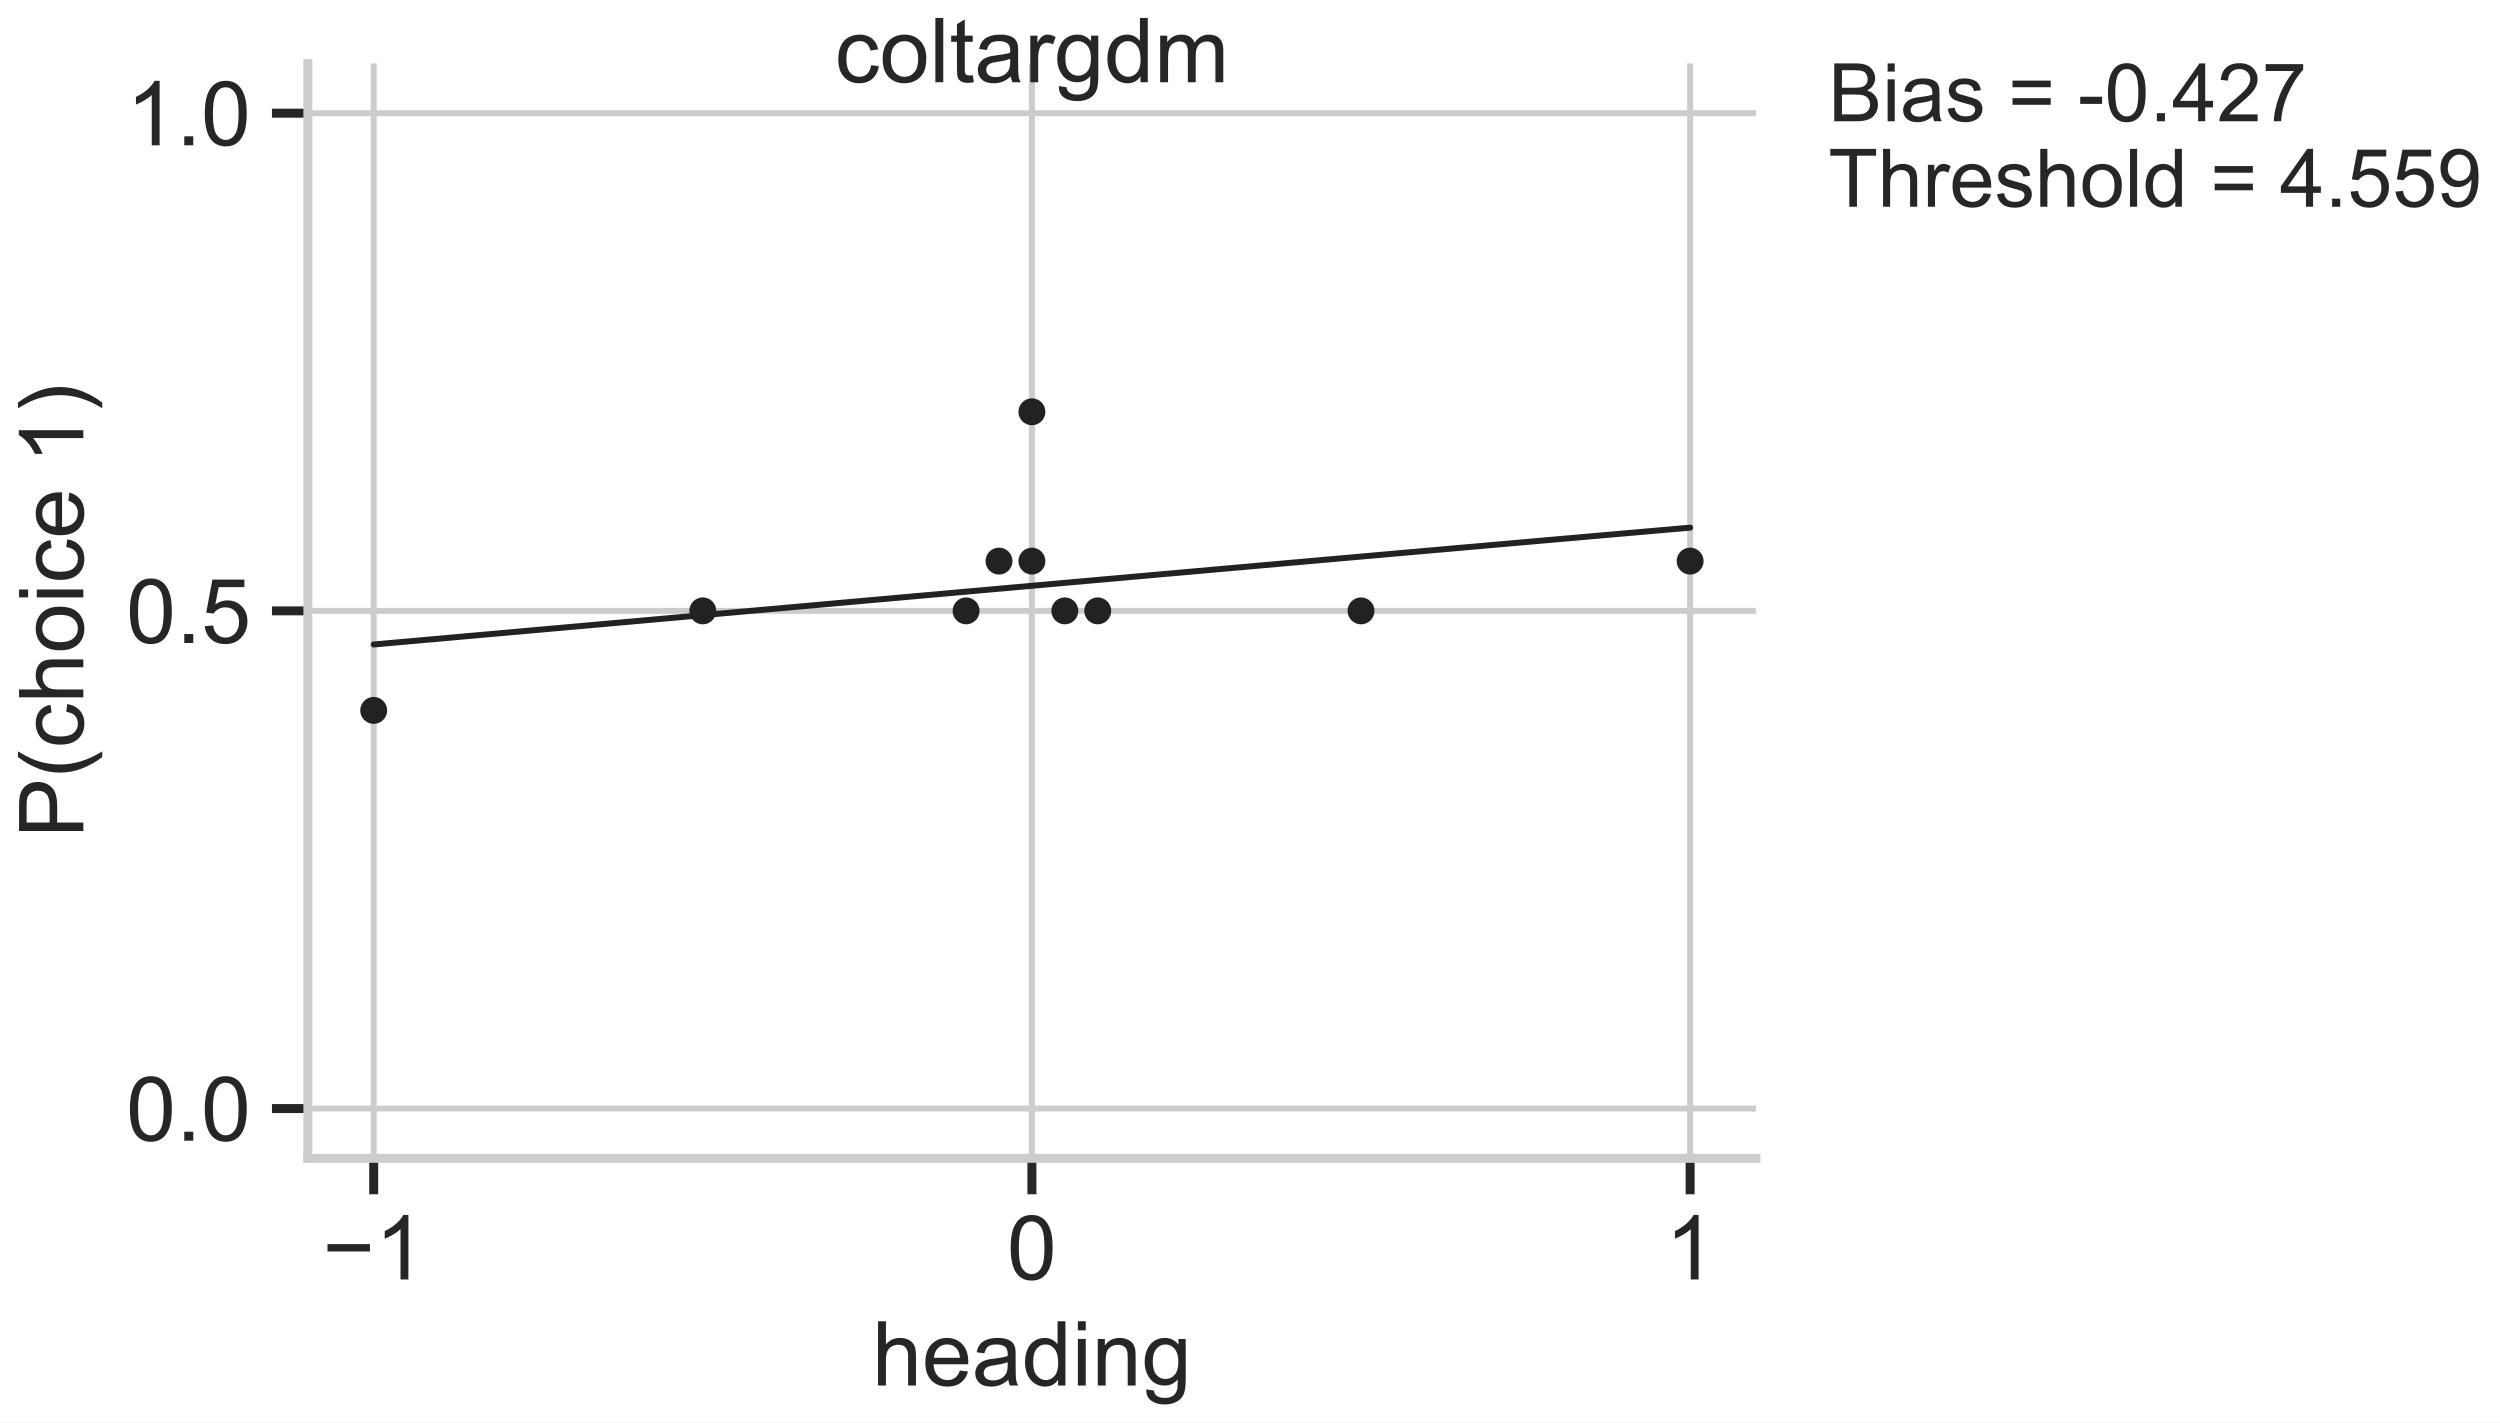
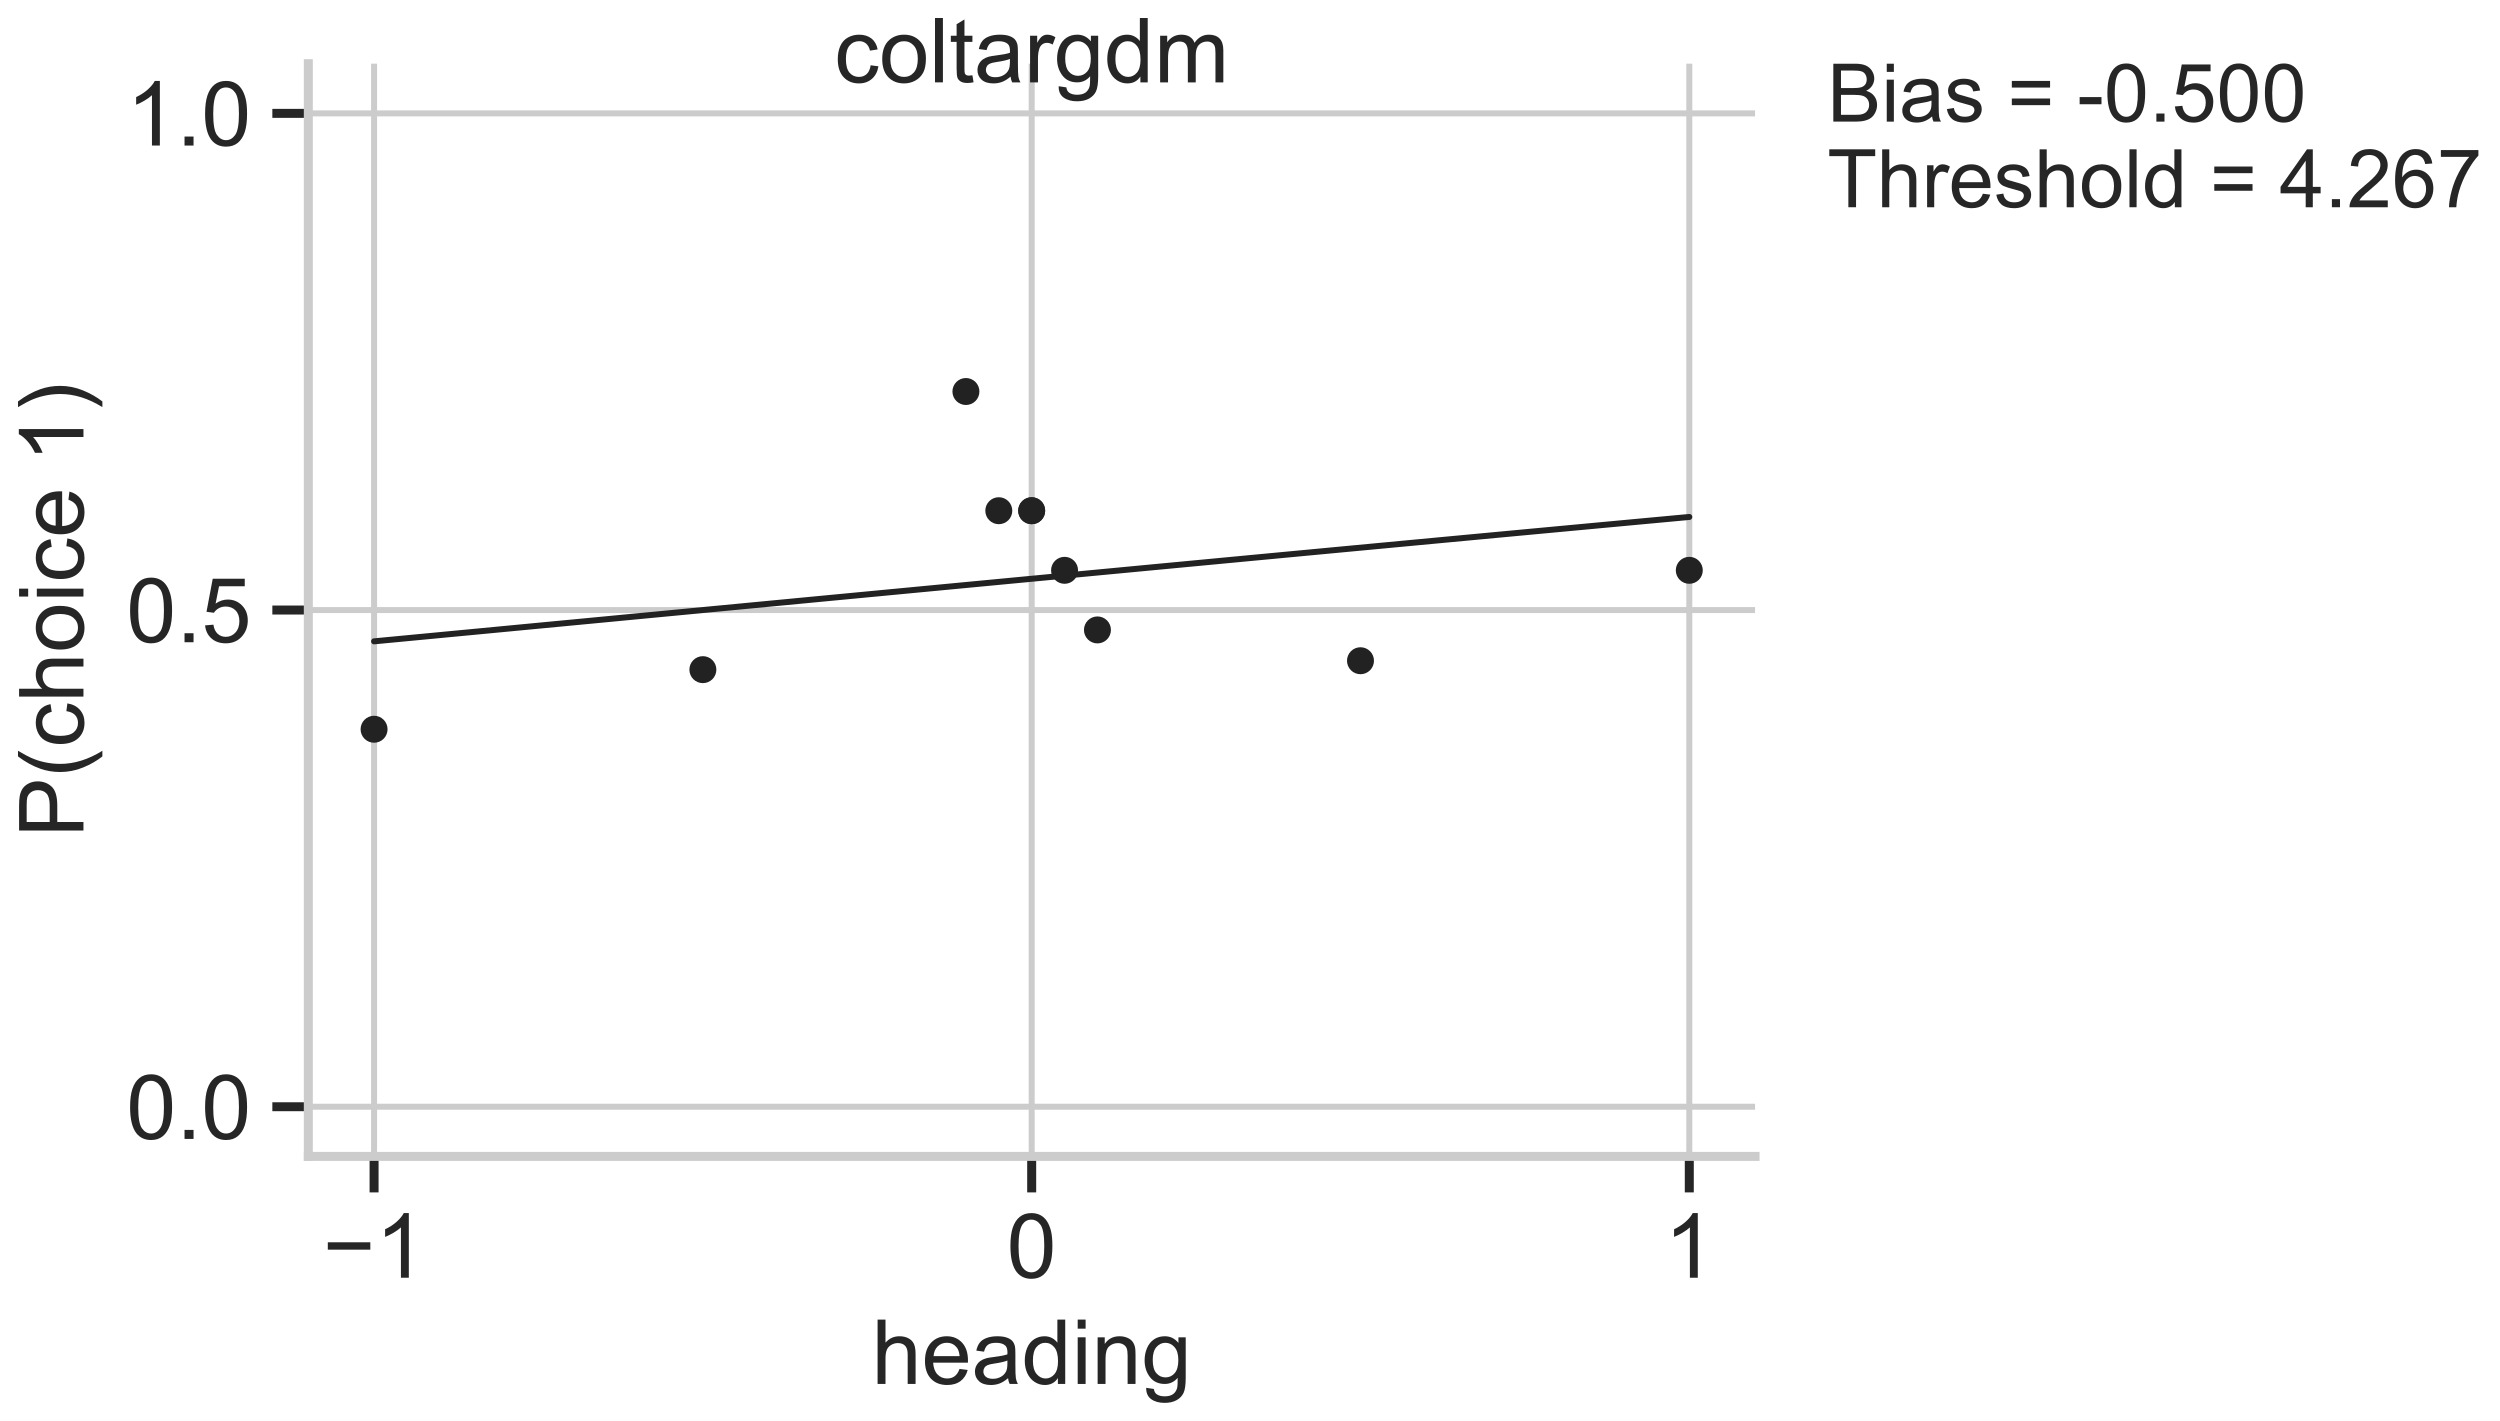
- <svg xmlns="http://www.w3.org/2000/svg" xmlns:xlink="http://www.w3.org/1999/xlink" width="417.6pt" height="237.6pt" viewBox="0 0 417.6 237.6" version="1.1">
+ <svg xmlns="http://www.w3.org/2000/svg" xmlns:xlink="http://www.w3.org/1999/xlink" width="417pt" height="237pt" viewBox="0 0 417 237" version="1.1">
  <defs>
    <style type="text/css">*{stroke-linejoin: round; stroke-linecap: butt}</style>
  </defs>
  <g id="figure_1">
    <g id="patch_1">
-       <path d="M 0 237.6  L 417.6 237.6  L 417.6 0  L 0 0  z " style="fill: #ffffff" />
+       <path d="M 0 237  L 417 237  L 417 0  L 0 0  z " style="fill: #ffffff" />
    </g>
    <g id="axes_1">
      <g id="patch_2">
-         <path d="M 51.427 193.488  L 293.314 193.488  L 293.314 10.592  L 51.427 10.592  L 51.427 193.488  z " style="fill: none" />
+         <path d="M 51.427 192.888  L 292.743 192.888  L 292.743 10.625  L 51.427 10.625  L 51.427 192.888  z " style="fill: none" />
      </g>
      <g id="matplotlib.axis_1">
        <g id="xtick_1">
          <g id="line2d_1">
-             <path d="M 62.422 193.488  L 62.422 10.592  " clip-path="url(#p65a38891da)" style="fill: none; stroke: #cccccc; stroke-linecap: round" />
+             <path d="M 62.396 192.888  L 62.396 10.625  " clip-path="url(#p8846359e8f)" style="fill: none; stroke: #cccccc; stroke-linecap: round" />
          </g>
          <g id="line2d_2">
            <defs>
-               <path id="mbfb71b869c" d="M 0 0  L 0 6  " style="stroke: #262626; stroke-width: 1.5" />
-             </defs>
-             <g>
-               <use xlink:href="#mbfb71b869c" x="62.422" y="193.488" style="fill: #262626; stroke: #262626; stroke-width: 1.5" />
+               <path id="m1a7214fb26" d="M 0 0  L 0 6  " style="stroke: #262626; stroke-width: 1.5" />
+             </defs>
+             <g>
+               <use xlink:href="#m1a7214fb26" x="62.396" y="192.888" style="fill: #262626; stroke: #262626; stroke-width: 1.5" />
            </g>
          </g>
          <g id="text_1">
-             <g style="fill: #262626" transform="translate(53.8705 213.7248) scale(0.15 -0.15)">
+             <g style="fill: #262626" transform="translate(53.84455 213.1248) scale(0.15 -0.15)">
              <defs>
                <path id="ArialMT-2212" d="M 3381 1997  L 356 1997  L 356 2522  L 3381 2522  L 3381 1997  z " transform="scale(0.015625)" />
                <path id="ArialMT-31" d="M 2384 0  L 1822 0  L 1822 3584  Q 1619 3391 1289 3197  Q 959 3003 697 2906  L 697 3450  Q 1169 3672 1522 3987  Q 1875 4303 2022 4600  L 2384 4600  L 2384 0  z " transform="scale(0.015625)" />
              </defs>
              <use xlink:href="#ArialMT-2212" />
              <use xlink:href="#ArialMT-31" x="58.398" />
            </g>
          </g>
        </g>
        <g id="xtick_2">
          <g id="line2d_3">
-             <path d="M 172.37 193.488  L 172.37 10.592  " clip-path="url(#p65a38891da)" style="fill: none; stroke: #cccccc; stroke-linecap: round" />
+             <path d="M 172.085 192.888  L 172.085 10.625  " clip-path="url(#p8846359e8f)" style="fill: none; stroke: #cccccc; stroke-linecap: round" />
          </g>
          <g id="line2d_4">
            <g>
-               <use xlink:href="#mbfb71b869c" x="172.37" y="193.488" style="fill: #262626; stroke: #262626; stroke-width: 1.5" />
+               <use xlink:href="#m1a7214fb26" x="172.085" y="192.888" style="fill: #262626; stroke: #262626; stroke-width: 1.5" />
            </g>
          </g>
          <g id="text_2">
-             <g style="fill: #262626" transform="translate(168.1997 213.7248) scale(0.15 -0.15)">
+             <g style="fill: #262626" transform="translate(167.9142 213.1248) scale(0.15 -0.15)">
              <defs>
                <path id="ArialMT-30" d="M 266 2259  Q 266 3072 433 3567  Q 600 4063 929 4331  Q 1259 4600 1759 4600  Q 2128 4600 2406 4451  Q 2684 4303 2865 4023  Q 3047 3744 3150 3342  Q 3253 2941 3253 2259  Q 3253 1453 3087 958  Q 2922 463 2592 192  Q 2263 -78 1759 -78  Q 1097 -78 719 397  Q 266 969 266 2259  z M 844 2259  Q 844 1131 1108 757  Q 1372 384 1759 384  Q 2147 384 2411 759  Q 2675 1134 2675 2259  Q 2675 3391 2411 3762  Q 2147 4134 1753 4134  Q 1366 4134 1134 3806  Q 844 3388 844 2259  z " transform="scale(0.015625)" />
              </defs>
              <use xlink:href="#ArialMT-30" />
            </g>
          </g>
        </g>
        <g id="xtick_3">
          <g id="line2d_5">
-             <path d="M 282.319 193.488  L 282.319 10.592  " clip-path="url(#p65a38891da)" style="fill: none; stroke: #cccccc; stroke-linecap: round" />
+             <path d="M 281.774 192.888  L 281.774 10.625  " clip-path="url(#p8846359e8f)" style="fill: none; stroke: #cccccc; stroke-linecap: round" />
          </g>
          <g id="line2d_6">
            <g>
-               <use xlink:href="#mbfb71b869c" x="282.319" y="193.488" style="fill: #262626; stroke: #262626; stroke-width: 1.5" />
+               <use xlink:href="#m1a7214fb26" x="281.774" y="192.888" style="fill: #262626; stroke: #262626; stroke-width: 1.5" />
            </g>
          </g>
          <g id="text_3">
-             <g style="fill: #262626" transform="translate(278.1484 213.7248) scale(0.15 -0.15)">
+             <g style="fill: #262626" transform="translate(277.6034 213.1248) scale(0.15 -0.15)">
              <use xlink:href="#ArialMT-31" />
            </g>
          </g>
        </g>
        <g id="text_4">
-           <g style="fill: #262626" transform="translate(145.6798 231.4427) scale(0.15 -0.15)">
+           <g style="fill: #262626" transform="translate(145.3943 230.8427) scale(0.15 -0.15)">
            <defs>
              <path id="ArialMT-68" d="M 422 0  L 422 4581  L 984 4581  L 984 2938  Q 1378 3394 1978 3394  Q 2347 3394 2619 3248  Q 2891 3103 3008 2847  Q 3125 2591 3125 2103  L 3125 0  L 2563 0  L 2563 2103  Q 2563 2525 2380 2717  Q 2197 2909 1863 2909  Q 1613 2909 1392 2779  Q 1172 2650 1078 2428  Q 984 2206 984 1816  L 984 0  L 422 0  z " transform="scale(0.015625)" />
              <path id="ArialMT-65" d="M 2694 1069  L 3275 997  Q 3138 488 2766 206  Q 2394 -75 1816 -75  Q 1088 -75 661 373  Q 234 822 234 1631  Q 234 2469 665 2931  Q 1097 3394 1784 3394  Q 2450 3394 2872 2941  Q 3294 2488 3294 1666  Q 3294 1616 3291 1516  L 816 1516  Q 847 969 1125 678  Q 1403 388 1819 388  Q 2128 388 2347 550  Q 2566 713 2694 1069  z M 847 1978  L 2700 1978  Q 2663 2397 2488 2606  Q 2219 2931 1791 2931  Q 1403 2931 1139 2672  Q 875 2413 847 1978  z " transform="scale(0.015625)" />
              <path id="ArialMT-61" d="M 2588 409  Q 2275 144 1986 34  Q 1697 -75 1366 -75  Q 819 -75 525 192  Q 231 459 231 875  Q 231 1119 342 1320  Q 453 1522 633 1644  Q 813 1766 1038 1828  Q 1203 1872 1538 1913  Q 2219 1994 2541 2106  Q 2544 2222 2544 2253  Q 2544 2597 2384 2738  Q 2169 2928 1744 2928  Q 1347 2928 1158 2789  Q 969 2650 878 2297  L 328 2372  Q 403 2725 575 2942  Q 747 3159 1072 3276  Q 1397 3394 1825 3394  Q 2250 3394 2515 3294  Q 2781 3194 2906 3042  Q 3031 2891 3081 2659  Q 3109 2516 3109 2141  L 3109 1391  Q 3109 606 3145 398  Q 3181 191 3288 0  L 2700 0  Q 2613 175 2588 409  z M 2541 1666  Q 2234 1541 1622 1453  Q 1275 1403 1131 1340  Q 988 1278 909 1158  Q 831 1038 831 891  Q 831 666 1001 516  Q 1172 366 1500 366  Q 1825 366 2078 508  Q 2331 650 2450 897  Q 2541 1088 2541 1459  L 2541 1666  z " transform="scale(0.015625)" />
              <path id="ArialMT-64" d="M 2575 0  L 2575 419  Q 2259 -75 1647 -75  Q 1250 -75 917 144  Q 584 363 401 755  Q 219 1147 219 1656  Q 219 2153 384 2558  Q 550 2963 881 3178  Q 1213 3394 1622 3394  Q 1922 3394 2156 3267  Q 2391 3141 2538 2938  L 2538 4581  L 3097 4581  L 3097 0  L 2575 0  z M 797 1656  Q 797 1019 1065 703  Q 1334 388 1700 388  Q 2069 388 2326 689  Q 2584 991 2584 1609  Q 2584 2291 2321 2609  Q 2059 2928 1675 2928  Q 1300 2928 1048 2622  Q 797 2316 797 1656  z " transform="scale(0.015625)" />
              <path id="ArialMT-69" d="M 425 3934  L 425 4581  L 988 4581  L 988 3934  L 425 3934  z M 425 0  L 425 3319  L 988 3319  L 988 0  L 425 0  z " transform="scale(0.015625)" />
              <path id="ArialMT-6e" d="M 422 0  L 422 3319  L 928 3319  L 928 2847  Q 1294 3394 1984 3394  Q 2284 3394 2536 3286  Q 2788 3178 2913 3003  Q 3038 2828 3088 2588  Q 3119 2431 3119 2041  L 3119 0  L 2556 0  L 2556 2019  Q 2556 2363 2490 2533  Q 2425 2703 2258 2804  Q 2091 2906 1866 2906  Q 1506 2906 1245 2678  Q 984 2450 984 1813  L 984 0  L 422 0  z " transform="scale(0.015625)" />
              <path id="ArialMT-67" d="M 319 -275  L 866 -356  Q 900 -609 1056 -725  Q 1266 -881 1628 -881  Q 2019 -881 2231 -725  Q 2444 -569 2519 -288  Q 2563 -116 2559 434  Q 2191 0 1641 0  Q 956 0 581 494  Q 206 988 206 1678  Q 206 2153 378 2554  Q 550 2956 876 3175  Q 1203 3394 1644 3394  Q 2231 3394 2613 2919  L 2613 3319  L 3131 3319  L 3131 450  Q 3131 -325 2973 -648  Q 2816 -972 2473 -1159  Q 2131 -1347 1631 -1347  Q 1038 -1347 672 -1080  Q 306 -813 319 -275  z M 784 1719  Q 784 1066 1043 766  Q 1303 466 1694 466  Q 2081 466 2343 764  Q 2606 1063 2606 1700  Q 2606 2309 2336 2618  Q 2066 2928 1684 2928  Q 1309 2928 1046 2623  Q 784 2319 784 1719  z " transform="scale(0.015625)" />
            </defs>
            <use xlink:href="#ArialMT-68" />
            <use xlink:href="#ArialMT-65" x="55.615" />
            <use xlink:href="#ArialMT-61" x="111.23" />
            <use xlink:href="#ArialMT-64" x="166.846" />
            <use xlink:href="#ArialMT-69" x="222.461" />
            <use xlink:href="#ArialMT-6e" x="244.678" />
            <use xlink:href="#ArialMT-67" x="300.293" />
          </g>
        </g>
      </g>
      <g id="matplotlib.axis_2">
        <g id="ytick_1">
          <g id="line2d_7">
-             <path d="M 51.427 185.175  L 293.314 185.175  " clip-path="url(#p65a38891da)" style="fill: none; stroke: #cccccc; stroke-linecap: round" />
+             <path d="M 51.427 184.603  L 292.743 184.603  " clip-path="url(#p8846359e8f)" style="fill: none; stroke: #cccccc; stroke-linecap: round" />
          </g>
          <g id="line2d_8">
            <defs>
-               <path id="mf75f46ec36" d="M 0 0  L -6 0  " style="stroke: #262626; stroke-width: 1.5" />
-             </defs>
-             <g>
-               <use xlink:href="#mf75f46ec36" x="51.427" y="185.175" style="fill: #262626; stroke: #262626; stroke-width: 1.5" />
+               <path id="md50d6e119d" d="M 0 0  L -6 0  " style="stroke: #262626; stroke-width: 1.5" />
+             </defs>
+             <g>
+               <use xlink:href="#md50d6e119d" x="51.427" y="184.603" style="fill: #262626; stroke: #262626; stroke-width: 1.5" />
            </g>
          </g>
          <g id="text_5">
-             <g style="fill: #262626" transform="translate(21.0768 190.5429) scale(0.15 -0.15)">
+             <g style="fill: #262626" transform="translate(21.0768 189.9717) scale(0.15 -0.15)">
              <defs>
                <path id="ArialMT-2e" d="M 581 0  L 581 641  L 1222 641  L 1222 0  L 581 0  z " transform="scale(0.015625)" />
              </defs>
              <use xlink:href="#ArialMT-30" />
              <use xlink:href="#ArialMT-2e" x="55.615" />
              <use xlink:href="#ArialMT-30" x="83.398" />
            </g>
          </g>
        </g>
        <g id="ytick_2">
          <g id="line2d_9">
-             <path d="M 51.427 102.04  L 293.314 102.04  " clip-path="url(#p65a38891da)" style="fill: none; stroke: #cccccc; stroke-linecap: round" />
+             <path d="M 51.427 101.757  L 292.743 101.757  " clip-path="url(#p8846359e8f)" style="fill: none; stroke: #cccccc; stroke-linecap: round" />
          </g>
          <g id="line2d_10">
            <g>
-               <use xlink:href="#mf75f46ec36" x="51.427" y="102.04" style="fill: #262626; stroke: #262626; stroke-width: 1.5" />
+               <use xlink:href="#md50d6e119d" x="51.427" y="101.757" style="fill: #262626; stroke: #262626; stroke-width: 1.5" />
            </g>
          </g>
          <g id="text_6">
-             <g style="fill: #262626" transform="translate(21.0768 107.4082) scale(0.15 -0.15)">
+             <g style="fill: #262626" transform="translate(21.0768 107.1251) scale(0.15 -0.15)">
              <defs>
                <path id="ArialMT-35" d="M 266 1200  L 856 1250  Q 922 819 1161 601  Q 1400 384 1738 384  Q 2144 384 2425 690  Q 2706 997 2706 1503  Q 2706 1984 2436 2262  Q 2166 2541 1728 2541  Q 1456 2541 1237 2417  Q 1019 2294 894 2097  L 366 2166  L 809 4519  L 3088 4519  L 3088 3981  L 1259 3981  L 1013 2750  Q 1425 3038 1878 3038  Q 2478 3038 2890 2622  Q 3303 2206 3303 1553  Q 3303 931 2941 478  Q 2500 -78 1738 -78  Q 1113 -78 717 272  Q 322 622 266 1200  z " transform="scale(0.015625)" />
              </defs>
              <use xlink:href="#ArialMT-30" />
              <use xlink:href="#ArialMT-2e" x="55.615" />
              <use xlink:href="#ArialMT-35" x="83.398" />
            </g>
          </g>
        </g>
        <g id="ytick_3">
          <g id="line2d_11">
-             <path d="M 51.427 18.905  L 293.314 18.905  " clip-path="url(#p65a38891da)" style="fill: none; stroke: #cccccc; stroke-linecap: round" />
+             <path d="M 51.427 18.91  L 292.743 18.91  " clip-path="url(#p8846359e8f)" style="fill: none; stroke: #cccccc; stroke-linecap: round" />
          </g>
          <g id="line2d_12">
            <g>
-               <use xlink:href="#mf75f46ec36" x="51.427" y="18.905" style="fill: #262626; stroke: #262626; stroke-width: 1.5" />
+               <use xlink:href="#md50d6e119d" x="51.427" y="18.91" style="fill: #262626; stroke: #262626; stroke-width: 1.5" />
            </g>
          </g>
          <g id="text_7">
-             <g style="fill: #262626" transform="translate(21.0768 24.2735) scale(0.15 -0.15)">
+             <g style="fill: #262626" transform="translate(21.0768 24.2785) scale(0.15 -0.15)">
              <use xlink:href="#ArialMT-31" />
              <use xlink:href="#ArialMT-2e" x="55.615" />
              <use xlink:href="#ArialMT-30" x="83.398" />
            </g>
          </g>
        </g>
        <g id="text_8">
-           <g style="fill: #262626" transform="translate(13.91977 139.9699) rotate(-90) scale(0.15 -0.15)">
+           <g style="fill: #262626" transform="translate(13.91977 139.6868) rotate(-90) scale(0.15 -0.15)">
            <defs>
              <path id="ArialMT-50" d="M 494 0  L 494 4581  L 2222 4581  Q 2678 4581 2919 4538  Q 3256 4481 3484 4323  Q 3713 4166 3852 3881  Q 3991 3597 3991 3256  Q 3991 2672 3619 2267  Q 3247 1863 2275 1863  L 1100 1863  L 1100 0  L 494 0  z M 1100 2403  L 2284 2403  Q 2872 2403 3119 2622  Q 3366 2841 3366 3238  Q 3366 3525 3220 3729  Q 3075 3934 2838 4000  Q 2684 4041 2272 4041  L 1100 4041  L 1100 2403  z " transform="scale(0.015625)" />
              <path id="ArialMT-28" d="M 1497 -1347  Q 1031 -759 709 28  Q 388 816 388 1659  Q 388 2403 628 3084  Q 909 3875 1497 4659  L 1900 4659  Q 1522 4009 1400 3731  Q 1209 3300 1100 2831  Q 966 2247 966 1656  Q 966 153 1900 -1347  L 1497 -1347  z " transform="scale(0.015625)" />
              <path id="ArialMT-63" d="M 2588 1216  L 3141 1144  Q 3050 572 2676 248  Q 2303 -75 1759 -75  Q 1078 -75 664 370  Q 250 816 250 1647  Q 250 2184 428 2587  Q 606 2991 970 3192  Q 1334 3394 1763 3394  Q 2303 3394 2647 3120  Q 2991 2847 3088 2344  L 2541 2259  Q 2463 2594 2264 2762  Q 2066 2931 1784 2931  Q 1359 2931 1093 2626  Q 828 2322 828 1663  Q 828 994 1084 691  Q 1341 388 1753 388  Q 2084 388 2306 591  Q 2528 794 2588 1216  z " transform="scale(0.015625)" />
              <path id="ArialMT-6f" d="M 213 1659  Q 213 2581 725 3025  Q 1153 3394 1769 3394  Q 2453 3394 2887 2945  Q 3322 2497 3322 1706  Q 3322 1066 3130 698  Q 2938 331 2570 128  Q 2203 -75 1769 -75  Q 1072 -75 642 372  Q 213 819 213 1659  z M 791 1659  Q 791 1022 1069 705  Q 1347 388 1769 388  Q 2188 388 2466 706  Q 2744 1025 2744 1678  Q 2744 2294 2464 2611  Q 2184 2928 1769 2928  Q 1347 2928 1069 2612  Q 791 2297 791 1659  z " transform="scale(0.015625)" />
              <path id="ArialMT-20" transform="scale(0.015625)" />
              <path id="ArialMT-29" d="M 791 -1347  L 388 -1347  Q 1322 153 1322 1656  Q 1322 2244 1188 2822  Q 1081 3291 891 3722  Q 769 4003 388 4659  L 791 4659  Q 1378 3875 1659 3084  Q 1900 2403 1900 1659  Q 1900 816 1576 28  Q 1253 -759 791 -1347  z " transform="scale(0.015625)" />
            </defs>
            <use xlink:href="#ArialMT-50" />
            <use xlink:href="#ArialMT-28" x="66.699" />
            <use xlink:href="#ArialMT-63" x="100" />
            <use xlink:href="#ArialMT-68" x="150" />
            <use xlink:href="#ArialMT-6f" x="205.615" />
            <use xlink:href="#ArialMT-69" x="261.23" />
            <use xlink:href="#ArialMT-63" x="283.447" />
            <use xlink:href="#ArialMT-65" x="333.447" />
            <use xlink:href="#ArialMT-20" x="389.062" />
            <use xlink:href="#ArialMT-31" x="416.846" />
            <use xlink:href="#ArialMT-29" x="472.461" />
          </g>
        </g>
      </g>
      <g id="line2d_13">
        <defs>
-           <path id="ma61482ac59" d="M 0 1.75  C 0.464 1.75 0.909 1.566 1.237 1.237  C 1.566 0.909 1.75 0.464 1.75 0  C 1.75 -0.464 1.566 -0.909 1.237 -1.237  C 0.909 -1.566 0.464 -1.75 0 -1.75  C -0.464 -1.75 -0.909 -1.566 -1.237 -1.237  C -1.566 -0.909 -1.75 -0.464 -1.75 0  C -1.75 0.464 -1.566 0.909 -1.237 1.237  C -0.909 1.566 -0.464 1.75 0 1.75  z " style="stroke: #222222" />
+           <path id="ma122b99bca" d="M 0 1.75  C 0.464 1.75 0.909 1.566 1.237 1.237  C 1.566 0.909 1.75 0.464 1.75 0  C 1.75 -0.464 1.566 -0.909 1.237 -1.237  C 0.909 -1.566 0.464 -1.75 0 -1.75  C -0.464 -1.75 -0.909 -1.566 -1.237 -1.237  C -1.566 -0.909 -1.75 -0.464 -1.75 0  C -1.75 0.464 -1.566 0.909 -1.237 1.237  C -0.909 1.566 -0.464 1.75 0 1.75  z " style="stroke: #222222" />
        </defs>
-         <g clip-path="url(#p65a38891da)">
-           <use xlink:href="#ma61482ac59" x="62.422" y="118.667" style="fill: #222222; stroke: #222222" />
-           <use xlink:href="#ma61482ac59" x="282.319" y="93.726" style="fill: #222222; stroke: #222222" />
-           <use xlink:href="#ma61482ac59" x="117.396" y="102.04" style="fill: #222222; stroke: #222222" />
-           <use xlink:href="#ma61482ac59" x="227.345" y="102.04" style="fill: #222222; stroke: #222222" />
-           <use xlink:href="#ma61482ac59" x="161.376" y="102.04" style="fill: #222222; stroke: #222222" />
-           <use xlink:href="#ma61482ac59" x="183.365" y="102.04" style="fill: #222222; stroke: #222222" />
-           <use xlink:href="#ma61482ac59" x="166.873" y="93.726" style="fill: #222222; stroke: #222222" />
-           <use xlink:href="#ma61482ac59" x="177.868" y="102.04" style="fill: #222222; stroke: #222222" />
-           <use xlink:href="#ma61482ac59" x="172.37" y="93.726" style="fill: #222222; stroke: #222222" />
-           <use xlink:href="#ma61482ac59" x="172.37" y="68.786" style="fill: #222222; stroke: #222222" />
+         <g clip-path="url(#p8846359e8f)">
+           <use xlink:href="#ma122b99bca" x="62.396" y="121.64" style="fill: #222222; stroke: #222222" />
+           <use xlink:href="#ma122b99bca" x="281.774" y="95.129" style="fill: #222222; stroke: #222222" />
+           <use xlink:href="#ma122b99bca" x="117.24" y="111.698" style="fill: #222222; stroke: #222222" />
+           <use xlink:href="#ma122b99bca" x="226.929" y="110.21" style="fill: #222222; stroke: #222222" />
+           <use xlink:href="#ma122b99bca" x="161.116" y="65.304" style="fill: #222222; stroke: #222222" />
+           <use xlink:href="#ma122b99bca" x="183.054" y="105.071" style="fill: #222222; stroke: #222222" />
+           <use xlink:href="#ma122b99bca" x="166.6" y="85.187" style="fill: #222222; stroke: #222222" />
+           <use xlink:href="#ma122b99bca" x="177.569" y="95.129" style="fill: #222222; stroke: #222222" />
+           <use xlink:href="#ma122b99bca" x="172.085" y="85.187" style="fill: #222222; stroke: #222222" />
+           <use xlink:href="#ma122b99bca" x="172.085" y="85.187" style="fill: #222222; stroke: #222222" />
        </g>
      </g>
      <g id="line2d_14">
-         <path d="M 62.422 107.655  L 64.643 107.457  L 66.864 107.259  L 69.085 107.062  L 71.306 106.864  L 73.528 106.666  L 75.749 106.469  L 77.97 106.271  L 80.191 106.073  L 82.412 105.875  L 84.634 105.677  L 86.855 105.479  L 89.076 105.281  L 91.297 105.083  L 93.518 104.885  L 95.739 104.687  L 97.961 104.489  L 100.182 104.291  L 102.403 104.093  L 104.624 103.894  L 106.845 103.696  L 109.067 103.498  L 111.288 103.3  L 113.509 103.102  L 115.73 102.903  L 117.951 102.705  L 120.173 102.507  L 122.394 102.309  L 124.615 102.111  L 126.836 101.912  L 129.057 101.714  L 131.278 101.516  L 133.5 101.318  L 135.721 101.119  L 137.942 100.921  L 140.163 100.723  L 142.384 100.525  L 144.606 100.327  L 146.827 100.128  L 149.048 99.93  L 151.269 99.732  L 153.49 99.534  L 155.711 99.336  L 157.933 99.138  L 160.154 98.94  L 162.375 98.742  L 164.596 98.544  L 166.817 98.346  L 169.039 98.148  L 171.26 97.95  L 173.481 97.752  L 175.702 97.554  L 177.923 97.357  L 180.145 97.159  L 182.366 96.961  L 184.587 96.764  L 186.808 96.566  L 189.029 96.368  L 191.25 96.171  L 193.472 95.973  L 195.693 95.776  L 197.914 95.579  L 200.135 95.381  L 202.356 95.184  L 204.578 94.987  L 206.799 94.79  L 209.02 94.593  L 211.241 94.396  L 213.462 94.199  L 215.684 94.002  L 217.905 93.806  L 220.126 93.609  L 222.347 93.412  L 224.568 93.216  L 226.789 93.019  L 229.011 92.823  L 231.232 92.627  L 233.453 92.43  L 235.674 92.234  L 237.895 92.038  L 240.117 91.842  L 242.338 91.647  L 244.559 91.451  L 246.78 91.255  L 249.001 91.06  L 251.223 90.864  L 253.444 90.669  L 255.665 90.473  L 257.886 90.278  L 260.107 90.083  L 262.328 89.888  L 264.55 89.693  L 266.771 89.499  L 268.992 89.304  L 271.213 89.11  L 273.434 88.915  L 275.656 88.721  L 277.877 88.527  L 280.098 88.333  L 282.319 88.139  " clip-path="url(#p65a38891da)" style="fill: none; stroke: #222222; stroke-linecap: round" />
+         <path d="M 62.396 106.976  L 64.612 106.765  L 66.828 106.555  L 69.044 106.344  L 71.259 106.134  L 73.475 105.923  L 75.691 105.712  L 77.907 105.502  L 80.123 105.291  L 82.339 105.08  L 84.555 104.869  L 86.771 104.658  L 88.987 104.447  L 91.203 104.236  L 93.419 104.026  L 95.635 103.815  L 97.851 103.604  L 100.067 103.393  L 102.283 103.182  L 104.499 102.97  L 106.715 102.759  L 108.931 102.548  L 111.146 102.337  L 113.362 102.126  L 115.578 101.915  L 117.794 101.704  L 120.01 101.493  L 122.226 101.282  L 124.442 101.071  L 126.658 100.86  L 128.874 100.649  L 131.09 100.438  L 133.306 100.226  L 135.522 100.015  L 137.738 99.804  L 139.954 99.593  L 142.17 99.383  L 144.386 99.172  L 146.602 98.961  L 148.817 98.75  L 151.033 98.539  L 153.249 98.328  L 155.465 98.117  L 157.681 97.907  L 159.897 97.696  L 162.113 97.485  L 164.329 97.275  L 166.545 97.064  L 168.761 96.853  L 170.977 96.643  L 173.193 96.433  L 175.409 96.222  L 177.625 96.012  L 179.841 95.802  L 182.057 95.591  L 184.273 95.381  L 186.489 95.171  L 188.704 94.961  L 190.92 94.751  L 193.136 94.541  L 195.352 94.332  L 197.568 94.122  L 199.784 93.912  L 202 93.703  L 204.216 93.493  L 206.432 93.284  L 208.648 93.074  L 210.864 92.865  L 213.08 92.656  L 215.296 92.447  L 217.512 92.238  L 219.728 92.029  L 221.944 91.82  L 224.16 91.612  L 226.375 91.403  L 228.591 91.195  L 230.807 90.987  L 233.023 90.778  L 235.239 90.57  L 237.455 90.362  L 239.671 90.154  L 241.887 89.947  L 244.103 89.739  L 246.319 89.531  L 248.535 89.324  L 250.751 89.117  L 252.967 88.909  L 255.183 88.702  L 257.399 88.496  L 259.615 88.289  L 261.831 88.082  L 264.047 87.876  L 266.262 87.669  L 268.478 87.463  L 270.694 87.257  L 272.91 87.051  L 275.126 86.845  L 277.342 86.64  L 279.558 86.434  L 281.774 86.229  " clip-path="url(#p8846359e8f)" style="fill: none; stroke: #222222; stroke-linecap: round" />
      </g>
      <g id="patch_3">
-         <path d="M 51.427 193.488  L 51.427 10.592  " style="fill: none; stroke: #cccccc; stroke-width: 1.5; stroke-linejoin: miter; stroke-linecap: square" />
+         <path d="M 51.427 192.888  L 51.427 10.625  " style="fill: none; stroke: #cccccc; stroke-width: 1.5; stroke-linejoin: miter; stroke-linecap: square" />
      </g>
      <g id="patch_4">
-         <path d="M 51.427 193.488  L 293.314 193.488  " style="fill: none; stroke: #cccccc; stroke-width: 1.5; stroke-linejoin: miter; stroke-linecap: square" />
+         <path d="M 51.427 192.888  L 292.743 192.888  " style="fill: none; stroke: #cccccc; stroke-width: 1.5; stroke-linejoin: miter; stroke-linecap: square" />
      </g>
      <g id="text_9">
        <g id="patch_5">
-           <path d="M 301.358 41.267  L 418.65 41.267  L 418.65 6.542  L 301.358 6.542  z " style="fill: #ffffff; opacity: 0.7" />
-         </g>
-         <g style="fill: #262626" transform="translate(305.4083 20.25472) scale(0.135 -0.135)">
+           <path d="M 300.759 41.3  L 418.051 41.3  L 418.051 6.575  L 300.759 6.575  z " style="fill: #ffffff; opacity: 0.7" />
+         </g>
+         <g style="fill: #262626" transform="translate(304.8088 20.28852) scale(0.135 -0.135)">
          <defs>
            <path id="ArialMT-42" d="M 469 0  L 469 4581  L 2188 4581  Q 2713 4581 3030 4442  Q 3347 4303 3526 4014  Q 3706 3725 3706 3409  Q 3706 3116 3547 2856  Q 3388 2597 3066 2438  Q 3481 2316 3704 2022  Q 3928 1728 3928 1328  Q 3928 1006 3792 729  Q 3656 453 3456 303  Q 3256 153 2954 76  Q 2653 0 2216 0  L 469 0  z M 1075 2656  L 2066 2656  Q 2469 2656 2644 2709  Q 2875 2778 2992 2937  Q 3109 3097 3109 3338  Q 3109 3566 3000 3739  Q 2891 3913 2687 3977  Q 2484 4041 1991 4041  L 1075 4041  L 1075 2656  z M 1075 541  L 2216 541  Q 2509 541 2628 563  Q 2838 600 2978 687  Q 3119 775 3209 942  Q 3300 1109 3300 1328  Q 3300 1584 3169 1773  Q 3038 1963 2805 2039  Q 2572 2116 2134 2116  L 1075 2116  L 1075 541  z " transform="scale(0.015625)" />
            <path id="ArialMT-73" d="M 197 991  L 753 1078  Q 800 744 1014 566  Q 1228 388 1613 388  Q 2000 388 2187 545  Q 2375 703 2375 916  Q 2375 1106 2209 1216  Q 2094 1291 1634 1406  Q 1016 1563 777 1677  Q 538 1791 414 1992  Q 291 2194 291 2438  Q 291 2659 392 2848  Q 494 3038 669 3163  Q 800 3259 1026 3326  Q 1253 3394 1513 3394  Q 1903 3394 2198 3281  Q 2494 3169 2634 2976  Q 2775 2784 2828 2463  L 2278 2388  Q 2241 2644 2061 2787  Q 1881 2931 1553 2931  Q 1166 2931 1000 2803  Q 834 2675 834 2503  Q 834 2394 903 2306  Q 972 2216 1119 2156  Q 1203 2125 1616 2013  Q 2213 1853 2448 1751  Q 2684 1650 2818 1456  Q 2953 1263 2953 975  Q 2953 694 2789 445  Q 2625 197 2315 61  Q 2006 -75 1616 -75  Q 969 -75 630 194  Q 291 463 197 991  z " transform="scale(0.015625)" />
            <path id="ArialMT-3d" d="M 3381 2694  L 356 2694  L 356 3219  L 3381 3219  L 3381 2694  z M 3381 1303  L 356 1303  L 356 1828  L 3381 1828  L 3381 1303  z " transform="scale(0.015625)" />
            <path id="ArialMT-2d" d="M 203 1375  L 203 1941  L 1931 1941  L 1931 1375  L 203 1375  z " transform="scale(0.015625)" />
-             <path id="ArialMT-34" d="M 2069 0  L 2069 1097  L 81 1097  L 81 1613  L 2172 4581  L 2631 4581  L 2631 1613  L 3250 1613  L 3250 1097  L 2631 1097  L 2631 0  L 2069 0  z M 2069 1613  L 2069 3678  L 634 1613  L 2069 1613  z " transform="scale(0.015625)" />
-             <path id="ArialMT-32" d="M 3222 541  L 3222 0  L 194 0  Q 188 203 259 391  Q 375 700 629 1000  Q 884 1300 1366 1694  Q 2113 2306 2375 2664  Q 2638 3022 2638 3341  Q 2638 3675 2398 3904  Q 2159 4134 1775 4134  Q 1369 4134 1125 3890  Q 881 3647 878 3216  L 300 3275  Q 359 3922 746 4261  Q 1134 4600 1788 4600  Q 2447 4600 2831 4234  Q 3216 3869 3216 3328  Q 3216 3053 3103 2787  Q 2991 2522 2730 2228  Q 2469 1934 1863 1422  Q 1356 997 1212 845  Q 1069 694 975 541  L 3222 541  z " transform="scale(0.015625)" />
-             <path id="ArialMT-37" d="M 303 3981  L 303 4522  L 3269 4522  L 3269 4084  Q 2831 3619 2401 2847  Q 1972 2075 1738 1259  Q 1569 684 1522 0  L 944 0  Q 953 541 1156 1306  Q 1359 2072 1739 2783  Q 2119 3494 2547 3981  L 303 3981  z " transform="scale(0.015625)" />
          </defs>
          <use xlink:href="#ArialMT-42" />
          <use xlink:href="#ArialMT-69" x="66.699" />
          <use xlink:href="#ArialMT-61" x="88.916" />
          <use xlink:href="#ArialMT-73" x="144.531" />
          <use xlink:href="#ArialMT-20" x="194.531" />
          <use xlink:href="#ArialMT-3d" x="222.314" />
          <use xlink:href="#ArialMT-20" x="280.713" />
          <use xlink:href="#ArialMT-2d" x="308.496" />
          <use xlink:href="#ArialMT-30" x="341.797" />
          <use xlink:href="#ArialMT-2e" x="397.412" />
-           <use xlink:href="#ArialMT-34" x="425.195" />
-           <use xlink:href="#ArialMT-32" x="480.811" />
-           <use xlink:href="#ArialMT-37" x="536.426" />
-         </g>
-         <g style="fill: #262626" transform="translate(305.4083 34.5335) scale(0.135 -0.135)">
+           <use xlink:href="#ArialMT-35" x="425.195" />
+           <use xlink:href="#ArialMT-30" x="480.811" />
+           <use xlink:href="#ArialMT-30" x="536.426" />
+         </g>
+         <g style="fill: #262626" transform="translate(304.8088 34.5673) scale(0.135 -0.135)">
          <defs>
            <path id="ArialMT-54" d="M 1659 0  L 1659 4041  L 150 4041  L 150 4581  L 3781 4581  L 3781 4041  L 2266 4041  L 2266 0  L 1659 0  z " transform="scale(0.015625)" />
            <path id="ArialMT-72" d="M 416 0  L 416 3319  L 922 3319  L 922 2816  Q 1116 3169 1280 3281  Q 1444 3394 1641 3394  Q 1925 3394 2219 3213  L 2025 2691  Q 1819 2813 1613 2813  Q 1428 2813 1281 2702  Q 1134 2591 1072 2394  Q 978 2094 978 1738  L 978 0  L 416 0  z " transform="scale(0.015625)" />
            <path id="ArialMT-6c" d="M 409 0  L 409 4581  L 972 4581  L 972 0  L 409 0  z " transform="scale(0.015625)" />
-             <path id="ArialMT-39" d="M 350 1059  L 891 1109  Q 959 728 1153 556  Q 1347 384 1650 384  Q 1909 384 2104 503  Q 2300 622 2425 820  Q 2550 1019 2634 1356  Q 2719 1694 2719 2044  Q 2719 2081 2716 2156  Q 2547 1888 2255 1720  Q 1963 1553 1622 1553  Q 1053 1553 659 1965  Q 266 2378 266 3053  Q 266 3750 677 4175  Q 1088 4600 1706 4600  Q 2153 4600 2523 4359  Q 2894 4119 3086 3673  Q 3278 3228 3278 2384  Q 3278 1506 3087 986  Q 2897 466 2520 194  Q 2144 -78 1638 -78  Q 1100 -78 759 220  Q 419 519 350 1059  z M 2653 3081  Q 2653 3566 2395 3850  Q 2138 4134 1775 4134  Q 1400 4134 1122 3828  Q 844 3522 844 3034  Q 844 2597 1108 2323  Q 1372 2050 1759 2050  Q 2150 2050 2401 2323  Q 2653 2597 2653 3081  z " transform="scale(0.015625)" />
+             <path id="ArialMT-34" d="M 2069 0  L 2069 1097  L 81 1097  L 81 1613  L 2172 4581  L 2631 4581  L 2631 1613  L 3250 1613  L 3250 1097  L 2631 1097  L 2631 0  L 2069 0  z M 2069 1613  L 2069 3678  L 634 1613  L 2069 1613  z " transform="scale(0.015625)" />
+             <path id="ArialMT-32" d="M 3222 541  L 3222 0  L 194 0  Q 188 203 259 391  Q 375 700 629 1000  Q 884 1300 1366 1694  Q 2113 2306 2375 2664  Q 2638 3022 2638 3341  Q 2638 3675 2398 3904  Q 2159 4134 1775 4134  Q 1369 4134 1125 3890  Q 881 3647 878 3216  L 300 3275  Q 359 3922 746 4261  Q 1134 4600 1788 4600  Q 2447 4600 2831 4234  Q 3216 3869 3216 3328  Q 3216 3053 3103 2787  Q 2991 2522 2730 2228  Q 2469 1934 1863 1422  Q 1356 997 1212 845  Q 1069 694 975 541  L 3222 541  z " transform="scale(0.015625)" />
+             <path id="ArialMT-36" d="M 3184 3459  L 2625 3416  Q 2550 3747 2413 3897  Q 2184 4138 1850 4138  Q 1581 4138 1378 3988  Q 1113 3794 959 3422  Q 806 3050 800 2363  Q 1003 2672 1297 2822  Q 1591 2972 1913 2972  Q 2475 2972 2870 2558  Q 3266 2144 3266 1488  Q 3266 1056 3080 686  Q 2894 316 2569 119  Q 2244 -78 1831 -78  Q 1128 -78 684 439  Q 241 956 241 2144  Q 241 3472 731 4075  Q 1159 4600 1884 4600  Q 2425 4600 2770 4297  Q 3116 3994 3184 3459  z M 888 1484  Q 888 1194 1011 928  Q 1134 663 1356 523  Q 1578 384 1822 384  Q 2178 384 2434 671  Q 2691 959 2691 1453  Q 2691 1928 2437 2201  Q 2184 2475 1800 2475  Q 1419 2475 1153 2201  Q 888 1928 888 1484  z " transform="scale(0.015625)" />
+             <path id="ArialMT-37" d="M 303 3981  L 303 4522  L 3269 4522  L 3269 4084  Q 2831 3619 2401 2847  Q 1972 2075 1738 1259  Q 1569 684 1522 0  L 944 0  Q 953 541 1156 1306  Q 1359 2072 1739 2783  Q 2119 3494 2547 3981  L 303 3981  z " transform="scale(0.015625)" />
          </defs>
          <use xlink:href="#ArialMT-54" />
          <use xlink:href="#ArialMT-68" x="61.084" />
          <use xlink:href="#ArialMT-72" x="116.699" />
          <use xlink:href="#ArialMT-65" x="150" />
          <use xlink:href="#ArialMT-73" x="205.615" />
          <use xlink:href="#ArialMT-68" x="255.615" />
          <use xlink:href="#ArialMT-6f" x="311.23" />
          <use xlink:href="#ArialMT-6c" x="366.846" />
          <use xlink:href="#ArialMT-64" x="389.062" />
          <use xlink:href="#ArialMT-20" x="444.678" />
          <use xlink:href="#ArialMT-3d" x="472.461" />
          <use xlink:href="#ArialMT-20" x="530.859" />
          <use xlink:href="#ArialMT-34" x="558.643" />
          <use xlink:href="#ArialMT-2e" x="614.258" />
-           <use xlink:href="#ArialMT-35" x="642.041" />
-           <use xlink:href="#ArialMT-35" x="697.656" />
-           <use xlink:href="#ArialMT-39" x="753.271" />
+           <use xlink:href="#ArialMT-32" x="642.041" />
+           <use xlink:href="#ArialMT-36" x="697.656" />
+           <use xlink:href="#ArialMT-37" x="753.271" />
        </g>
      </g>
      <g id="text_10">
-         <g style="fill: #262626" transform="translate(139.4431 13.73649) scale(0.15 -0.15)">
+         <g style="fill: #262626" transform="translate(139.1576 13.7386) scale(0.15 -0.15)">
          <defs>
            <path id="ArialMT-74" d="M 1650 503  L 1731 6  Q 1494 -44 1306 -44  Q 1000 -44 831 53  Q 663 150 594 308  Q 525 466 525 972  L 525 2881  L 113 2881  L 113 3319  L 525 3319  L 525 4141  L 1084 4478  L 1084 3319  L 1650 3319  L 1650 2881  L 1084 2881  L 1084 941  Q 1084 700 1114 631  Q 1144 563 1211 522  Q 1278 481 1403 481  Q 1497 481 1650 503  z " transform="scale(0.015625)" />
            <path id="ArialMT-6d" d="M 422 0  L 422 3319  L 925 3319  L 925 2853  Q 1081 3097 1340 3245  Q 1600 3394 1931 3394  Q 2300 3394 2536 3241  Q 2772 3088 2869 2813  Q 3263 3394 3894 3394  Q 4388 3394 4653 3120  Q 4919 2847 4919 2278  L 4919 0  L 4359 0  L 4359 2091  Q 4359 2428 4304 2576  Q 4250 2725 4106 2815  Q 3963 2906 3769 2906  Q 3419 2906 3187 2673  Q 2956 2441 2956 1928  L 2956 0  L 2394 0  L 2394 2156  Q 2394 2531 2256 2718  Q 2119 2906 1806 2906  Q 1569 2906 1367 2781  Q 1166 2656 1075 2415  Q 984 2175 984 1722  L 984 0  L 422 0  z " transform="scale(0.015625)" />
          </defs>
          <use xlink:href="#ArialMT-63" />
          <use xlink:href="#ArialMT-6f" x="50" />
          <use xlink:href="#ArialMT-6c" x="105.615" />
          <use xlink:href="#ArialMT-74" x="127.832" />
          <use xlink:href="#ArialMT-61" x="155.615" />
          <use xlink:href="#ArialMT-72" x="211.23" />
          <use xlink:href="#ArialMT-67" x="244.531" />
          <use xlink:href="#ArialMT-64" x="300.146" />
          <use xlink:href="#ArialMT-6d" x="355.762" />
        </g>
      </g>
    </g>
  </g>
  <defs>
-     <clipPath id="p65a38891da">
-       <rect x="51.427" y="10.592" width="241.887" height="182.896" />
+     <clipPath id="p8846359e8f">
+       <rect x="51.427" y="10.625" width="241.316" height="182.263" />
    </clipPath>
  </defs>
</svg>
